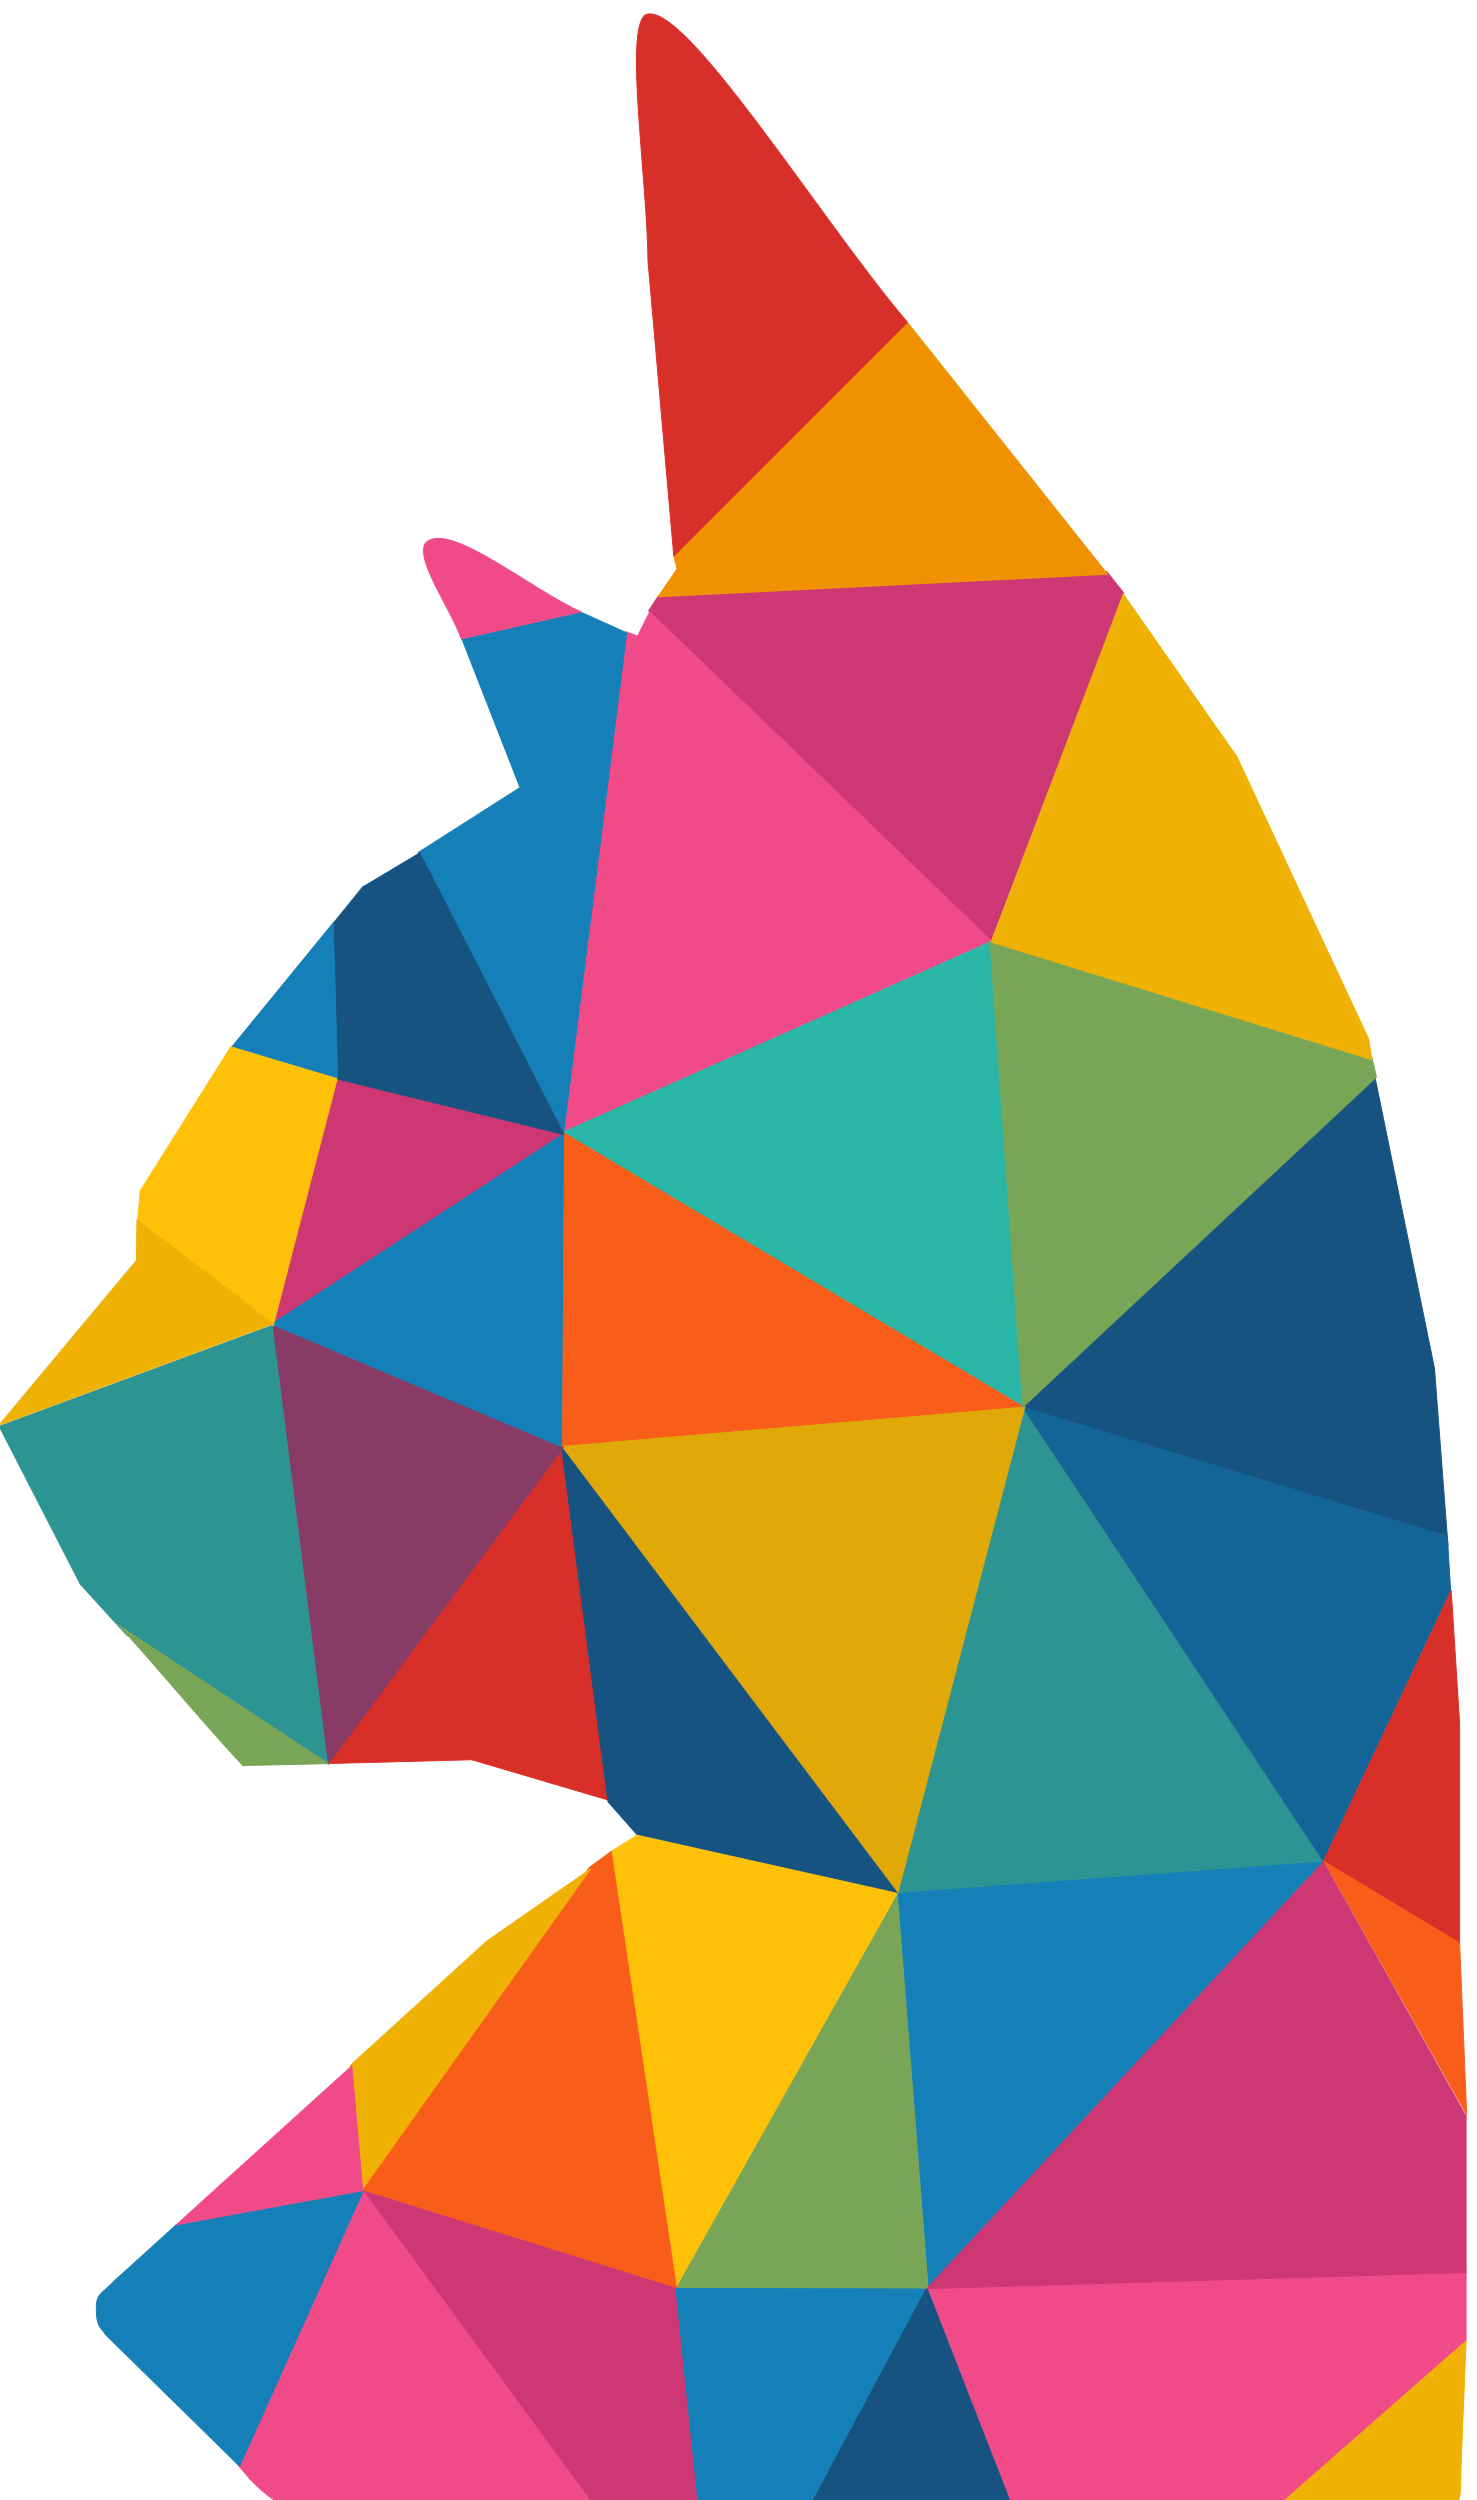
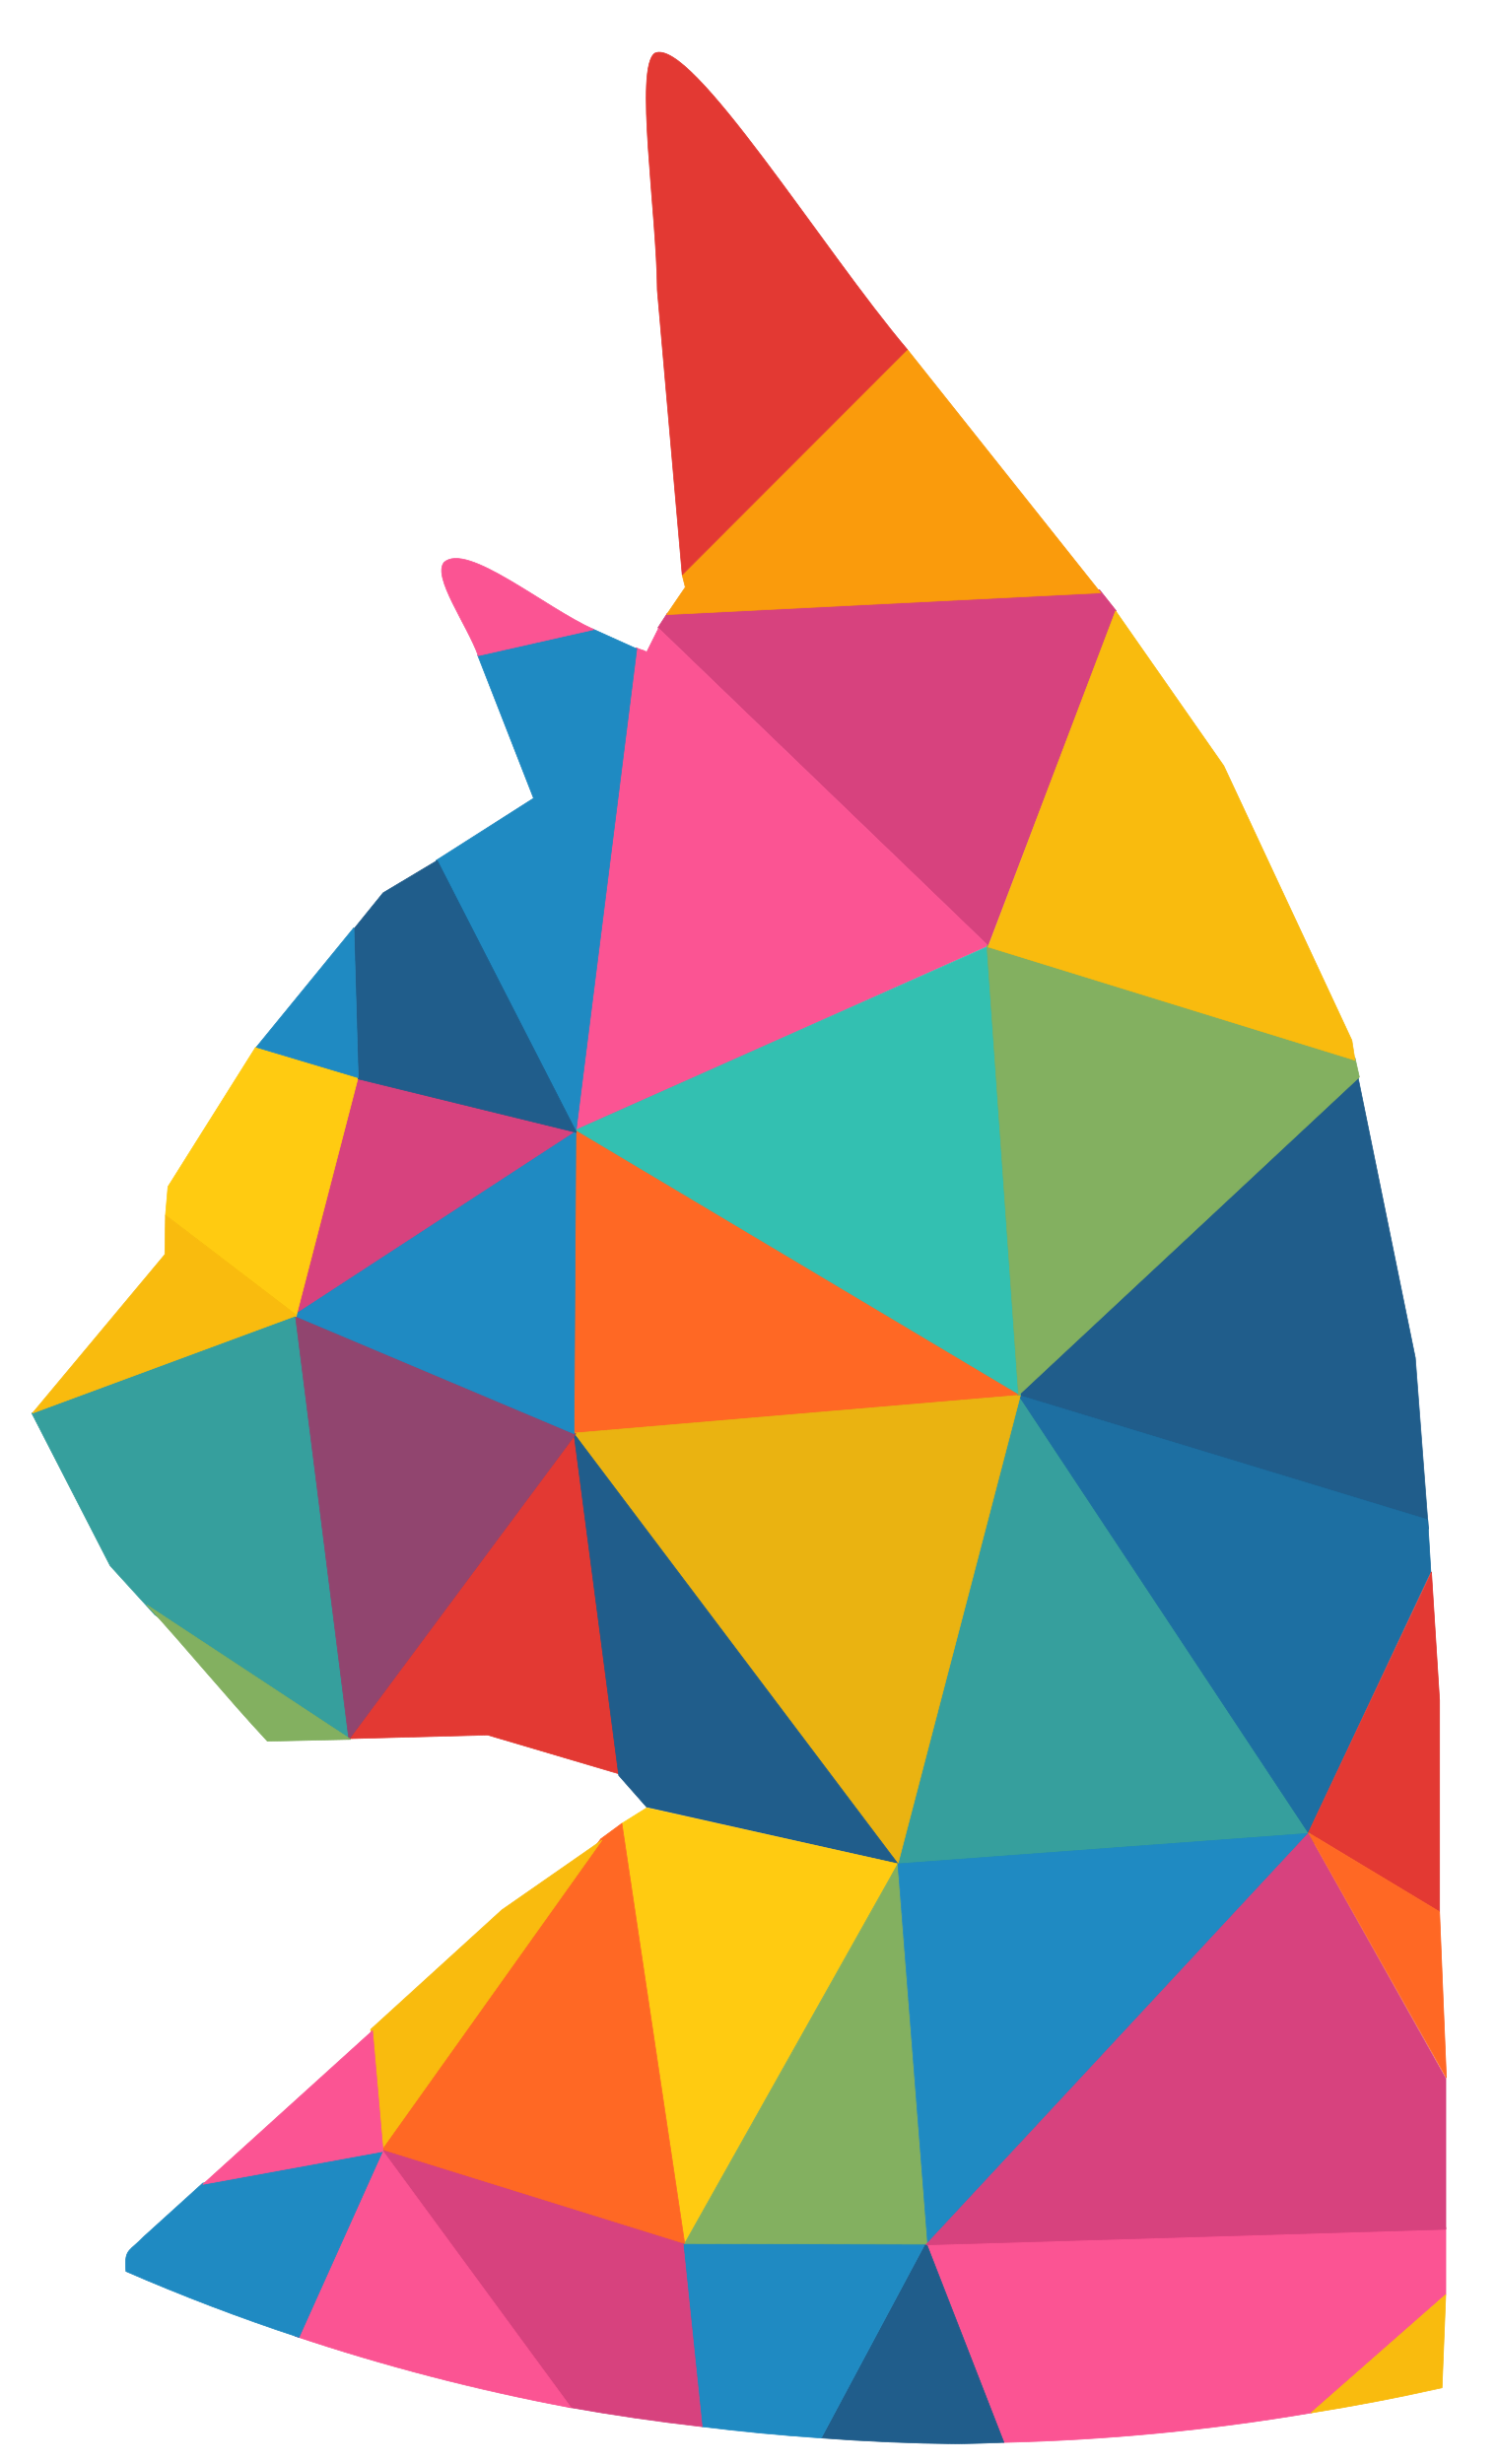
- <svg xmlns="http://www.w3.org/2000/svg" x="0" y="0" width="202" height="342" version="1.1" style="display: block;margin-left: auto;margin-right: auto;">
-   <g>
-     <g>
-       <path d="M155.78 81.112 153.397 78.111 92.056 81.465 90.732 83.495 137.599 128.596 155.78 81.112Z" fill="#CD3874" fill-rule="evenodd" transform="matrix(1 0 -0 1.00092 -2 0)" />
-       <path d="M155.78 81.112 153.397 78.111 92.056 81.465 90.732 83.495 137.599 128.596" stroke="#CD3874" stroke-width="0.134" stroke-linejoin="round" fill="none" transform="matrix(1 0 -0 1.00092 -2 0)" />
-       <path d="M90.82 83.583 137.599 128.596 79.082 154.81 87.643 86.319C88.261 86.672 88.526 86.584 89.144 86.937L90.82 83.583Z" fill="#F14A89" fill-rule="evenodd" transform="matrix(1 0 -0 1.00092 -2 0)" />
-       <path d="M90.82 83.583 137.599 128.596 79.082 154.81 87.643 86.319C88.261 86.672 88.526 86.584 89.144 86.937" stroke="#F14A89" stroke-width="0.134" stroke-linejoin="round" fill="none" transform="matrix(1 0 -0 1.00092 -2 0)" />
-       <path d="M79.523 196.733 85.966 246.248 66.549 240.511 46.425 241.04 79.523 196.733Z" fill="#D92F29" fill-rule="evenodd" transform="matrix(1 0 -0 1.00092 -2 0)" />
-       <path d="M79.523 196.733 85.966 246.248 66.549 240.511 46.425 241.04 79.523 196.733Z" stroke="#D92F29" stroke-width="0.134" stroke-linejoin="round" fill="none" transform="matrix(1 0 -0 1.00092 -2 0)" />
-       <path d="M78.817 154.457 142.365 192.32 78.817 197.793 78.817 154.457Z" fill="#F85E1A" fill-rule="evenodd" transform="matrix(1 0 -0 1.00092 -2 0)" />
-       <path d="M78.817 154.457 142.365 192.32 78.817 197.793" stroke="#F85E1A" stroke-width="0.134" stroke-linejoin="round" fill="none" transform="matrix(1 0 -0 1.00092 -2 0)" />
-       <path d="M200.087 211.297 140.776 193.291 190.114 147.307 198.234 187.025 200.087 211.297Z" fill="#165381" fill-rule="evenodd" transform="matrix(1 0 -0 1.00092 -2 0)" />
-       <path d="M200.087 211.297 140.776 193.291 190.114 147.307 198.234 187.025 200.087 211.297Z" stroke="#165381" stroke-width="0.134" stroke-linejoin="round" fill="none" transform="matrix(1 0 -0 1.00092 -2 0)" />
-       <path d="M142.012 192.232 184.73 255.868 123.3 260.546 142.012 192.232Z" fill="#2C9593" fill-rule="evenodd" transform="matrix(1 0 -0 1.00092 -2 0)" />
-       <path d="M142.012 192.232 184.73 255.868 123.3 260.546" stroke="#2C9593" stroke-width="0.134" stroke-linejoin="round" fill="none" transform="matrix(1 0 -0 1.00092 -2 0)" />
-       <path d="M128.773 312.443 140.247 342.099 177.404 342.011 202.559 319.857 202.559 310.325 128.773 312.443Z" fill="#F14A89" fill-rule="evenodd" transform="matrix(1 0 -0 1.00092 -2 0)" />
-       <path d="M128.773 312.443 140.247 342.099 177.404 342.011 202.559 319.857 202.559 310.325" stroke="#F14A89" stroke-width="0.134" stroke-linejoin="round" fill="none" transform="matrix(1 0 -0 1.00092 -2 0)" />
-       <path d="M202.559 319.857 201.853 337.51C201.853 339.187 201.853 341.481 201.411 342.011 200.705 342.629 198.499 342.276 197.087 342.452L177.404 341.923 202.559 319.857Z" fill="#EFB104" fill-rule="evenodd" transform="matrix(1 0 -0 1.00092 -2 0)" />
-       <path d="M202.559 319.857 201.853 337.51C201.853 339.187 201.853 341.481 201.411 342.011 200.705 342.629 198.499 342.276 197.087 342.452L177.404 341.923" stroke="#EFB104" stroke-width="0.134" stroke-linejoin="round" fill="none" transform="matrix(1 0 -0 1.00092 -2 0)" />
-       <path d="M140.335 342.099 112.797 342.276 128.773 312.443 140.335 342.099Z" fill="#165381" fill-rule="evenodd" transform="matrix(1 0 -0 1.00092 -2 0)" />
-       <path d="M140.335 342.099 112.797 342.276 128.773 312.443" stroke="#165381" stroke-width="0.134" stroke-linejoin="round" fill="none" transform="matrix(1 0 -0 1.00092 -2 0)" />
-       <path d="M97.352 342.011 112.797 342.276 128.773 312.443 94.263 312.355C95.234 322.152 96.293 332.126 97.352 342.011Z" fill="#1580B8" fill-rule="evenodd" transform="matrix(1 0 -0 1.00092 -2 0)" />
-       <path d="M97.352 342.011 112.797 342.276 128.773 312.443 94.263 312.355C95.234 322.152 96.293 332.126 97.352 342.011Z" stroke="#1580B8" stroke-width="0.134" stroke-linejoin="round" fill="none" transform="matrix(1 0 -0 1.00092 -2 0)" />
-       <path d="M97.352 341.923 82.7 342.099 51.103 298.94 94.263 312.267 97.352 341.923Z" fill="#CD3874" fill-rule="evenodd" transform="matrix(1 0 -0 1.00092 -2 0)" />
-       <path d="M97.352 341.923 82.7 342.099 51.103 298.94 94.263 312.267 97.352 341.923Z" stroke="#CD3874" stroke-width="0.134" stroke-linejoin="round" fill="none" transform="matrix(1 0 -0 1.00092 -2 0)" />
-       <path d="M82.965 342.099 47.749 341.923C45.013 341.834 40.6 342.011 39.629 341.746 38.57 341.128 37.334 339.981 36.275 338.922L34.334 336.627 51.28 298.94 82.965 342.099Z" fill="#F14A89" fill-rule="evenodd" transform="matrix(1 0 -0 1.00092 -2 0)" />
-       <path d="M82.965 342.099 47.749 341.923C45.013 341.834 40.6 342.011 39.629 341.746 38.57 341.128 37.334 339.981 36.275 338.922L34.334 336.627 51.28 298.94 82.965 342.099Z" stroke="#F14A89" stroke-width="0.134" stroke-linejoin="round" fill="none" transform="matrix(1 0 -0 1.00092 -2 0)" />
-       <path d="M34.775 337.068 16.505 319.151C15.799 318.092 15.181 318.004 15.181 315.709 15.093 313.414 15.887 313.591 17.74 311.649L26.125 304.059 51.721 299.381 34.775 337.068Z" fill="#1580B8" fill-rule="evenodd" transform="matrix(1 0 -0 1.00092 -2 0)" />
-       <path d="M34.775 337.068 16.505 319.151C15.799 318.092 15.181 318.004 15.181 315.709 15.093 313.414 15.887 313.591 17.74 311.649L26.125 304.059 51.721 299.381 34.775 337.068Z" stroke="#1580B8" stroke-width="0.134" stroke-linejoin="round" fill="none" transform="matrix(1 0 -0 1.00092 -2 0)" />
-       <path d="M183.053 254.368 200.44 217.387 199.999 209.973 141.923 192.32 183.053 254.368Z" fill="#136598" fill-rule="evenodd" transform="matrix(1 0 -0 1.00092 -2 0)" />
-       <path d="M183.053 254.368 200.44 217.387 199.999 209.973 141.923 192.32 183.053 254.368Z" stroke="#136598" stroke-width="0.134" stroke-linejoin="round" fill="none" transform="matrix(1 0 -0 1.00092 -2 0)" />
-       <path d="M200.529 217.387 201.676 235.568 201.676 265.577 183.053 254.368 200.529 217.387Z" fill="#D92F29" fill-rule="evenodd" transform="matrix(1 0 -0 1.00092 -2 0)" />
-       <path d="M200.529 217.387 201.676 235.568 201.676 265.577 183.053 254.368 200.529 217.387Z" stroke="#D92F29" stroke-width="0.134" stroke-linejoin="round" fill="none" transform="matrix(1 0 -0 1.00092 -2 0)" />
-       <path d="M78.729 197.704 142.188 192.32 124.801 258.781 78.729 197.704Z" fill="#E0A907" fill-rule="evenodd" transform="matrix(1 0 -0 1.00092 -2 0)" />
-       <path d="M78.729 197.704 142.188 192.32 124.801 258.781" stroke="#E0A907" stroke-width="0.134" stroke-linejoin="round" fill="none" transform="matrix(1 0 -0 1.00092 -2 0)" />
-       <path d="M85.172 246.248 89.144 250.749 124.801 258.781 78.817 197.793 85.172 246.248Z" fill="#165381" fill-rule="evenodd" transform="matrix(1 0 -0 1.00092 -2 0)" />
-       <path d="M85.172 246.248 89.144 250.749 124.801 258.781 78.817 197.793 85.172 246.248Z" stroke="#165381" stroke-width="0.134" stroke-linejoin="round" fill="none" transform="matrix(1 0 -0 1.00092 -2 0)" />
-       <path d="M89.144 250.837 85.613 253.044 94.527 312.62 124.801 258.781 89.144 250.837Z" fill="#FFC107" fill-rule="evenodd" transform="matrix(1 0 -0 1.00092 -2 0)" />
-       <path d="M89.144 250.837 85.613 253.044 94.527 312.62 124.801 258.781 89.144 250.837Z" stroke="#FFC107" stroke-width="0.134" stroke-linejoin="round" fill="none" transform="matrix(1 0 -0 1.00092 -2 0)" />
-       <path d="M124.801 258.781 129.037 312.708 94.527 312.62 124.801 258.781Z" fill="#79A656" fill-rule="evenodd" transform="matrix(1 0 -0 1.00092 -2 0)" />
-       <path d="M124.801 258.781 129.037 312.708 94.527 312.62" stroke="#79A656" stroke-width="0.134" stroke-linejoin="round" fill="none" transform="matrix(1 0 -0 1.00092 -2 0)" />
-       <path d="M124.801 258.781 183.318 254.456 129.037 312.797 124.801 258.781Z" fill="#1580B8" fill-rule="evenodd" transform="matrix(1 0 -0 1.00092 -2 0)" />
-       <path d="M124.801 258.781 183.318 254.456 129.037 312.797" stroke="#1580B8" stroke-width="0.134" stroke-linejoin="round" fill="none" transform="matrix(1 0 -0 1.00092 -2 0)" />
-       <path d="M183.053 254.456 202.559 289.231 202.559 310.59 128.773 312.797 183.053 254.456Z" fill="#CD3874" fill-rule="evenodd" transform="matrix(1 0 -0 1.00092 -2 0)" />
-       <path d="M183.053 254.456 202.559 289.231 202.559 310.59 128.773 312.797 183.053 254.456Z" stroke="#CD3874" stroke-width="0.134" stroke-linejoin="round" fill="none" transform="matrix(1 0 -0 1.00092 -2 0)" />
-       <path d="M202.647 289.143 201.676 265.577 183.053 254.368 202.647 289.143Z" fill="#F85E1A" fill-rule="evenodd" transform="matrix(1 0 -0 1.00092 -2 0)" />
-       <path d="M202.647 289.143 201.676 265.577 183.053 254.368" stroke="#F85E1A" stroke-width="0.134" stroke-linejoin="round" fill="none" transform="matrix(1 0 -0 1.00092 -2 0)" />
-       <path d="M85.613 253.044 94.527 312.62 51.368 299.204 82.612 255.25 85.613 253.044Z" fill="#F85E1A" fill-rule="evenodd" transform="matrix(1 0 -0 1.00092 -2 0)" />
-       <path d="M85.613 253.044 94.527 312.62 51.368 299.204 82.612 255.25 85.613 253.044Z" stroke="#F85E1A" stroke-width="0.134" stroke-linejoin="round" fill="none" transform="matrix(1 0 -0 1.00092 -2 0)" />
-       <path d="M82.789 255.427 68.579 265.312 49.956 282.258 51.456 299.381 82.789 255.427Z" fill="#EFB104" fill-rule="evenodd" transform="matrix(1 0 -0 1.00092 -2 0)" />
-       <path d="M82.789 255.427 68.579 265.312 49.956 282.258 51.456 299.381 82.789 255.427Z" stroke="#EFB104" stroke-width="0.134" stroke-linejoin="round" fill="none" transform="matrix(1 0 -0 1.00092 -2 0)" />
-       <path d="M1.853 194.88 12.974 216.504 19.329 223.477 46.955 241.129 39.364 181.023 1.853 194.88Z" fill="#2C9593" fill-rule="evenodd" transform="matrix(1 0 -0 1.00092 -2 0)" />
-       <path d="M1.853 194.88 12.974 216.504 19.329 223.477 46.955 241.129 39.364 181.023" stroke="#2C9593" stroke-width="0.134" stroke-linejoin="round" fill="none" transform="matrix(1 0 -0 1.00092 -2 0)" />
-       <path d="M26.037 304.147 50.132 282.347 51.633 299.469 26.037 304.147Z" fill="#F14A89" fill-rule="evenodd" transform="matrix(1 0 -0 1.00092 -2 0)" />
-       <path d="M26.037 304.147 50.132 282.347 51.633 299.469" stroke="#F14A89" stroke-width="0.134" stroke-linejoin="round" fill="none" transform="matrix(1 0 -0 1.00092 -2 0)" />
-       <path d="M39.276 181.023 79.082 197.793 46.867 241.129 39.276 181.023Z" fill="#873B65" fill-rule="evenodd" transform="matrix(1 0 -0 1.00092 -2 0)" />
-       <path d="M39.276 181.023 79.082 197.793 46.867 241.129" stroke="#873B65" stroke-width="0.134" stroke-linejoin="round" fill="none" transform="matrix(1 0 -0 1.00092 -2 0)" />
-       <path d="M79.082 154.721 137.599 128.684 142.188 192.32 79.082 154.721Z" fill="#29B6A7" fill-rule="evenodd" transform="matrix(1 0 -0 1.00092 -2 0)" />
-       <path d="M79.082 154.721 137.599 128.684 142.188 192.32" stroke="#29B6A7" stroke-width="0.134" stroke-linejoin="round" fill="none" transform="matrix(1 0 -0 1.00092 -2 0)" />
-       <path d="M141.923 192.32 190.29 147.219 189.673 144.483 137.422 128.508C138.923 149.779 140.423 171.05 141.923 192.32Z" fill="#79A656" fill-rule="evenodd" transform="matrix(1 0 -0 1.00092 -2 0)" />
-       <path d="M141.923 192.32 190.29 147.219 189.673 144.483 137.422 128.508C138.923 149.779 140.423 171.05 141.923 192.32Z" stroke="#79A656" stroke-width="0.134" stroke-linejoin="round" fill="none" transform="matrix(1 0 -0 1.00092 -2 0)" />
-       <path d="M38.835 180.935 79.082 154.721 78.817 197.793 38.835 180.935Z" fill="#1580B8" fill-rule="evenodd" transform="matrix(1 0 -0 1.00092 -2 0)" />
-       <path d="M38.835 180.935 79.082 154.721 78.817 197.793" stroke="#1580B8" stroke-width="0.134" stroke-linejoin="round" fill="none" transform="matrix(1 0 -0 1.00092 -2 0)" />
-       <path d="M47.573 147.131 38.835 181.023 79.082 154.81 47.573 147.131Z" fill="#CD3874" fill-rule="evenodd" transform="matrix(1 0 -0 1.00092 -2 0)" />
-       <path d="M47.573 147.131 38.835 181.023 79.082 154.81" stroke="#CD3874" stroke-width="0.134" stroke-linejoin="round" fill="none" transform="matrix(1 0 -0 1.00092 -2 0)" />
-       <path d="M33.627 142.983 21.183 162.753 20.83 166.813 39.364 181.2 48.19 147.219 33.627 142.983Z" fill="#FFC107" fill-rule="evenodd" transform="matrix(1 0 -0 1.00092 -2 0)" />
-       <path d="M33.627 142.983 21.183 162.753 20.83 166.813 39.364 181.2 48.19 147.219" stroke="#FFC107" stroke-width="0.134" stroke-linejoin="round" fill="none" transform="matrix(1 0 -0 1.00092 -2 0)" />
-       <path d="M20.741 166.725 39.364 180.935 1.853 194.792 20.653 172.285 20.741 166.725Z" fill="#EFB104" fill-rule="evenodd" transform="matrix(1 0 -0 1.00092 -2 0)" />
-       <path d="M20.741 166.725 39.364 180.935 1.853 194.792 20.653 172.285 20.741 166.725Z" stroke="#EFB104" stroke-width="0.134" stroke-linejoin="round" fill="none" transform="matrix(1 0 -0 1.00092 -2 0)" />
-       <path d="M155.692 81.112 137.599 128.773 189.673 144.836 189.231 142.012 171.05 103.089 155.692 81.112Z" fill="#EFB104" fill-rule="evenodd" transform="matrix(1 0 -0 1.00092 -2 0)" />
-       <path d="M155.692 81.112 137.599 128.773 189.673 144.836 189.231 142.012 171.05 103.089" stroke="#EFB104" stroke-width="0.134" stroke-linejoin="round" fill="none" transform="matrix(1 0 -0 1.00092 -2 0)" />
-       <path d="M65.136 87.378 81.465 83.671 87.731 86.496 79.082 155.074 59.223 116.504 73.08 107.678 65.136 87.378Z" fill="#1580B8" fill-rule="evenodd" transform="matrix(1 0 -0 1.00092 -2 0)" />
-       <path d="M65.136 87.378 81.465 83.671 87.731 86.496 79.082 155.074 59.223 116.504 73.08 107.678" stroke="#1580B8" stroke-width="0.134" stroke-linejoin="round" fill="none" transform="matrix(1 0 -0 1.00092 -2 0)" />
-       <path d="M65.136 87.378C63.548 82.965 58.605 76.257 60.282 74.139 63.548 71.227 74.492 80.494 81.553 83.671L65.136 87.378Z" fill="#F14A89" fill-rule="evenodd" transform="matrix(1 0 -0 1.00092 -2 0)" />
-       <path d="M65.136 87.378C63.548 82.965 58.605 76.257 60.282 74.139 63.548 71.227 74.492 80.494 81.553 83.671" stroke="#F14A89" stroke-width="0.134" stroke-linejoin="round" fill="none" transform="matrix(1 0 -0 1.00092 -2 0)" />
-       <path d="M59.4 116.504 79.17 155.074 48.19 147.484 47.573 126.213 51.721 121.094 59.4 116.504Z" fill="#165381" fill-rule="evenodd" transform="matrix(1 0 -0 1.00092 -2 0)" />
-       <path d="M59.4 116.504 79.17 155.074 48.19 147.484 47.573 126.213 51.721 121.094" stroke="#165381" stroke-width="0.134" stroke-linejoin="round" fill="none" transform="matrix(1 0 -0 1.00092 -2 0)" />
-       <path d="M33.716 142.983 48.19 147.307 47.573 126.037 33.716 142.983Z" fill="#1580B8" fill-rule="evenodd" transform="matrix(1 0 -0 1.00092 -2 0)" />
-       <path d="M33.716 142.983 48.19 147.307 47.573 126.037" stroke="#1580B8" stroke-width="0.134" stroke-linejoin="round" fill="none" transform="matrix(1 0 -0 1.00092 -2 0)" />
-       <path d="M91.968 81.641 94.616 77.758 94.174 75.993 126.125 44.042 153.574 78.552 91.968 81.641Z" fill="#F09102" fill-rule="evenodd" transform="matrix(1 0 -0 1.00092 -2 0)" />
-       <path d="M91.968 81.641 94.616 77.758 94.174 75.993 126.125 44.042 153.574 78.552" stroke="#F09102" stroke-width="0.134" stroke-linejoin="round" fill="none" transform="matrix(1 0 -0 1.00092 -2 0)" />
-       <path d="M94.174 75.993 90.644 35.657C90.556 24.448 87.378 4.06 90.291 2.03 95.41-0.353 114.21 30.009 126.125 44.042L94.174 75.993Z" fill="#D92F29" fill-rule="evenodd" transform="matrix(1 0 -0 1.00092 -2 0)" />
-       <path d="M94.174 75.993 90.644 35.657C90.556 24.448 87.378 4.06 90.291 2.03 95.41-0.353 114.21 30.009 126.125 44.042L94.174 75.993Z" stroke="#D92F29" stroke-width="0.134" stroke-linejoin="round" fill="none" transform="matrix(1 0 -0 1.00092 -2 0)" />
-       <path d="M47.043 241.04 35.216 241.305C29.214 234.862 24.007 228.419 18.093 221.976L47.043 241.04Z" fill="#79A656" fill-rule="evenodd" transform="matrix(1 0 -0 1.00092 -2 0)" />
-       <path d="M47.043 241.04 35.216 241.305C29.214 234.862 24.007 228.419 18.093 221.976" stroke="#79A656" stroke-width="0.134" stroke-linejoin="round" fill="none" transform="matrix(1 0 -0 1.00092 -2 0)" />
-     </g>
+ <svg xmlns="http://www.w3.org/2000/svg" id="svg983" style="display:block" version="1.1" height="349.716" width="212.594" y="0" x="0">
+   <defs id="defs987">
+     <filter id="filter5654" style="color-interpolation-filters:sRGB">
+       <feColorMatrix id="feColorMatrix5652" values="1 0 0 0.04 -0 0 1 0 0.04 -0 0 0 1 0.04 -0 0 0 0 1 0" />
+     </filter>
+   </defs>
+   <g id="g5738">
+     <path d="m 158.437,86.703 -2.383,-3.004 -61.341,3.357 -1.324,2.032 46.867,45.143 z" id="path815" style="display:block;fill:#cd3874;fill-rule:evenodd;stroke:#cd3874;stroke-width:0.1;stroke-linejoin:miter;stroke-miterlimit:1;stroke-dasharray:none;stroke-opacity:1;paint-order:normal;filter:url(#filter5654)" />
+     <path d="m 93.477,89.177 46.779,45.054 -58.517,26.238 8.561,-68.554 c 0.618,0.353 0.883,0.265 1.5,0.618 z" id="path819" style="display:block;fill:#f14a89;fill-rule:evenodd;stroke:#f14a89;stroke-width:0.1;stroke-linejoin:miter;stroke-miterlimit:1;stroke-dasharray:none;stroke-opacity:1;paint-order:normal;filter:url(#filter5654)" />
+     <path d="m 82.18,202.431 6.443,49.561 -19.417,-5.742 -20.123,0.529 z" id="path823" style="display:block;fill:#d92f29;fill-rule:evenodd;stroke:#d92f29;stroke-width:0.1;stroke-linejoin:miter;stroke-miterlimit:1;stroke-dasharray:none;stroke-opacity:1;paint-order:normal;filter:url(#filter5654)" />
+     <path d="m 81.474,160.116 63.548,37.898 -63.548,5.478 z" id="path827" style="display:block;fill:#f85e1a;fill-rule:evenodd;stroke:#f85e1a;stroke-width:0.1;stroke-linejoin:miter;stroke-miterlimit:1;stroke-dasharray:none;stroke-opacity:1;paint-order:normal;filter:url(#filter5654)" />
+     <path d="m 202.744,217.009 -59.311,-18.023 49.338,-46.026 8.12,39.755 z" id="path831" style="display:block;fill:#165381;fill-rule:evenodd;stroke:#165381;stroke-width:0.1;stroke-linejoin:miter;stroke-miterlimit:1;stroke-dasharray:none;stroke-opacity:1;paint-order:normal;filter:url(#filter5654)" />
+     <path d="m 144.669,197.926 42.718,63.695 -61.43,4.682 z" id="path835" style="display:block;fill:#2c9593;fill-rule:evenodd;stroke:#fa0000;stroke-width:0.1;stroke-linejoin:miter;stroke-miterlimit:1;stroke-dasharray:none;stroke-opacity:1;paint-order:normal;filter:url(#filter5654)" />
+     <path style="display:block;fill:#f14a89;fill-rule:evenodd;stroke:#f14a89;stroke-width:0.1;stroke-linejoin:miter;stroke-miterlimit:1;stroke-dasharray:none;stroke-opacity:1;paint-order:normal;filter:url(#filter5654)" d="m 205.215,316.128 -73.785,2.119 10.982,28.41 a 260.011,222.375 0 0 0 43.768,-4.209 l 19.035,-16.781 z" id="path839" />
+     <path style="display:block;fill:#efb104;fill-rule:evenodd;stroke:#efb104;stroke-width:0.1;stroke-linejoin:miter;stroke-miterlimit:1;stroke-dasharray:none;stroke-opacity:1;paint-order:normal;filter:url(#filter5654)" d="m 205.215,325.667 -19.133,16.799 a 260.011,222.375 0 0 0 18.605,-3.572 z" id="path843" />
+     <path style="display:block;fill:#165381;fill-rule:evenodd;stroke:#165381;stroke-width:0.1;stroke-linejoin:miter;stroke-miterlimit:1;stroke-dasharray:none;stroke-opacity:1;paint-order:normal;filter:url(#filter5654)" d="m 131.43,318.248 -14.863,27.781 a 260.011,222.375 0 0 0 19.316,0.826 260.011,222.375 0 0 0 6.611,-0.199 z" id="path847" />
+     <path style="display:block;fill:#1580b8;fill-rule:evenodd;stroke:#1580b8;stroke-width:0.1;stroke-linejoin:miter;stroke-miterlimit:1;stroke-dasharray:none;stroke-opacity:1;paint-order:normal;filter:url(#filter5654)" d="m 96.92,318.16 c 0.859,8.677 1.788,17.488 2.725,26.258 a 260.011,222.375 0 0 0 16.922,1.611 l 14.863,-27.781 z" id="path851" />
+     <path style="display:block;fill:#cd3874;fill-rule:evenodd;stroke:#cd3874;stroke-width:0.1;stroke-linejoin:miter;stroke-miterlimit:1;stroke-dasharray:none;stroke-opacity:1;paint-order:normal;filter:url(#filter5654)" d="m 53.76,304.732 27.018,36.938 a 260.011,222.375 0 0 0 18.883,2.75 l -2.74,-26.348 z" id="path855" />
+     <path style="display:block;fill:#f14a89;fill-rule:evenodd;stroke:#f14a89;stroke-width:0.1;stroke-linejoin:miter;stroke-miterlimit:1;stroke-dasharray:none;stroke-opacity:1;paint-order:normal;filter:url(#filter5654)" d="m 53.935,304.732 -12.055,26.834 a 260.011,222.375 0 0 0 39.195,10.17 z" id="path859" />
+     <path style="display:block;fill:#1580b8;fill-rule:evenodd;stroke:#1580b8;stroke-width:0.1;stroke-linejoin:miter;stroke-miterlimit:1;stroke-dasharray:none;stroke-opacity:1;paint-order:normal;filter:url(#filter5654)" d="m 54.377,305.173 -25.596,4.682 -8.385,7.598 c -1.853,1.944 -2.647,1.767 -2.559,4.064 0,0.335 0.016,0.612 0.041,0.863 a 260.011,222.375 0 0 0 24.564,9.361 z" id="path863" />
+     <path d="m 185.71,260.119 17.387,-37.015 -0.441,-7.421 -58.076,-17.669 z" id="path867" style="display:block;fill:#136598;fill-rule:evenodd;stroke:#136598;stroke-width:0.1;stroke-linejoin:miter;stroke-miterlimit:1;stroke-dasharray:none;stroke-opacity:1;paint-order:normal;filter:url(#filter5654)" />
+     <path d="m 203.186,223.104 1.147,18.198 v 30.037 l -18.623,-11.219 z" id="path871" style="display:block;fill:#d92f29;fill-rule:evenodd;stroke:#d92f29;stroke-width:0.1;stroke-linejoin:miter;stroke-miterlimit:1;stroke-dasharray:none;stroke-opacity:1;paint-order:normal;filter:url(#filter5654)" />
+     <path d="m 81.385,203.403 63.459,-5.389 -17.387,66.522 z" id="path875" style="display:block;fill:#e0a907;fill-rule:evenodd;stroke:#e0a907;stroke-width:0.1;stroke-linejoin:miter;stroke-miterlimit:1;stroke-dasharray:none;stroke-opacity:1;paint-order:normal;filter:url(#filter5654)" />
+     <path d="m 87.828,251.992 3.972,4.505 35.657,8.039 -45.984,-61.044 z" id="path879" style="display:block;fill:#165381;fill-rule:evenodd;stroke:#165381;stroke-width:0.1;stroke-linejoin:miter;stroke-miterlimit:1;stroke-dasharray:none;stroke-opacity:1;paint-order:normal;filter:url(#filter5654)" />
+     <path d="m 91.8,256.585 -3.53,2.209 8.914,59.631 30.274,-53.889 z" id="path883" style="display:block;fill:#ffc107;fill-rule:evenodd;stroke:#ffc107;stroke-width:0.1;stroke-linejoin:miter;stroke-miterlimit:1;stroke-dasharray:none;stroke-opacity:1;paint-order:normal;filter:url(#filter5654)" />
+     <path d="m 127.458,264.536 4.236,53.977 -34.51,-0.088 z" id="path887" style="display:block;fill:#79a656;fill-rule:evenodd;stroke:#79a656;stroke-width:0.1;stroke-linejoin:miter;stroke-miterlimit:1;stroke-dasharray:none;stroke-opacity:1;paint-order:normal;filter:url(#filter5654)" />
+     <path d="m 127.458,264.536 58.517,-4.329 -54.281,58.395 z" id="path891" style="display:block;fill:#1580b8;fill-rule:evenodd;stroke:#1580b8;stroke-width:0.1;stroke-linejoin:miter;stroke-miterlimit:1;stroke-dasharray:none;stroke-opacity:1;paint-order:normal;filter:url(#filter5654)" />
+     <path d="m 185.71,260.207 19.506,34.807 v 21.379 l -73.786,2.209 z" id="path895" style="display:block;fill:#cd3874;fill-rule:evenodd;stroke:#cd3874;stroke-width:0.1;stroke-linejoin:miter;stroke-miterlimit:1;stroke-dasharray:none;stroke-opacity:1;paint-order:normal;filter:url(#filter5654)" />
+     <path d="m 205.304,294.926 -0.971,-23.588 -18.623,-11.219 z" id="path899" style="display:block;fill:#f85e1a;fill-rule:evenodd;stroke:#f85e1a;stroke-width:0.1;stroke-linejoin:miter;stroke-miterlimit:1;stroke-dasharray:none;stroke-opacity:1;paint-order:normal;filter:url(#filter5654)" />
+     <path d="m 88.27,258.794 8.914,59.631 -43.16,-13.428 31.244,-43.994 z" id="path903" style="display:block;fill:#f85e1a;fill-rule:evenodd;stroke:#f85e1a;stroke-width:0.1;stroke-linejoin:miter;stroke-miterlimit:1;stroke-dasharray:none;stroke-opacity:1;paint-order:normal;filter:url(#filter5654)" />
+     <path d="m 85.445,261.179 -14.21,9.894 -18.623,16.962 1.5,17.139 z" id="path907" style="display:block;fill:#efb104;fill-rule:evenodd;stroke:#efb104;stroke-width:0.1;stroke-linejoin:miter;stroke-miterlimit:1;stroke-dasharray:none;stroke-opacity:1;paint-order:normal;filter:url(#filter5654)" />
+     <path d="m 4.51,200.576 11.121,21.644 6.355,6.979 27.626,17.668 -7.59,-60.161 z" id="path911" style="display:block;fill:#2c9593;fill-rule:evenodd;stroke:#2c9593;stroke-width:0.1;stroke-linejoin:miter;stroke-miterlimit:1;stroke-dasharray:none;stroke-opacity:1;paint-order:normal;filter:url(#filter5654)" />
+     <path d="m 41.933,186.707 39.806,16.785 -32.215,43.376 z" id="path919" style="display:block;fill:#873b65;fill-rule:evenodd;stroke:#873b65;stroke-width:0.1;stroke-linejoin:miter;stroke-miterlimit:1;stroke-dasharray:none;stroke-opacity:1;paint-order:normal;filter:url(#filter5654)" />
+     <path d="m 81.738,160.38 58.517,-26.061 4.589,63.695 z" id="path923" style="display:block;fill:#29b6a7;fill-rule:evenodd;stroke:#29b6a7;stroke-width:0.1;stroke-linejoin:miter;stroke-miterlimit:1;stroke-dasharray:none;stroke-opacity:1;paint-order:normal;filter:url(#filter5654)" />
+     <path d="m 144.58,198.014 48.367,-45.142 -0.617,-2.739 -52.251,-15.99 c 1.501,21.291 3.001,42.581 4.501,63.871 z" id="path927" style="display:block;fill:#79a656;fill-rule:evenodd;stroke:#79a656;stroke-width:0.1;stroke-linejoin:miter;stroke-miterlimit:1;stroke-dasharray:none;stroke-opacity:1;paint-order:normal;filter:url(#filter5654)" />
+     <path d="m 41.491,186.619 40.247,-26.238 -0.265,43.112 z" id="path931" style="display:block;fill:#1580b8;fill-rule:evenodd;stroke:#1580b8;stroke-width:0.1;stroke-linejoin:miter;stroke-miterlimit:1;stroke-dasharray:none;stroke-opacity:1;paint-order:normal;filter:url(#filter5654)" />
+     <path d="m 50.229,152.783 -8.738,33.923 40.247,-26.237 z" id="path935" style="display:block;fill:#cd3874;fill-rule:evenodd;stroke:#cd3874;stroke-width:0.1;stroke-linejoin:miter;stroke-miterlimit:1;stroke-dasharray:none;stroke-opacity:1;paint-order:normal;filter:url(#filter5654)" />
+     <path d="m 36.284,148.632 -12.445,19.788 -0.353,4.064 18.535,14.4 8.826,-34.012 z" id="path939" style="display:block;fill:#ffc107;fill-rule:evenodd;stroke:#ffc107;stroke-width:0.1;stroke-linejoin:miter;stroke-miterlimit:1;stroke-dasharray:none;stroke-opacity:1;paint-order:normal;filter:url(#filter5654)" />
+     <path d="m 158.349,86.703 -18.093,47.705 52.074,16.078 -0.442,-2.827 -18.181,-38.959 z" id="path947" style="display:block;fill:#efb104;fill-rule:evenodd;stroke:#efb104;stroke-width:0.1;stroke-linejoin:miter;stroke-miterlimit:1;stroke-dasharray:none;stroke-opacity:1;paint-order:normal;filter:url(#filter5654)" />
+     <path d="m 67.793,92.976 16.328,-3.71 6.266,2.827 -8.65,68.641 -19.859,-38.605 13.857,-8.834 z" id="path951" style="display:block;fill:#1580b8;fill-rule:evenodd;stroke:#1580b8;stroke-width:0.1;stroke-linejoin:miter;stroke-miterlimit:1;stroke-dasharray:none;stroke-opacity:1;paint-order:normal;filter:url(#filter5654)" />
+     <path d="m 62.056,122.128 19.77,38.605 -30.98,-7.597 -0.618,-21.291 4.148,-5.124 z" id="path959" style="display:block;fill:#165381;fill-rule:evenodd;stroke:#165381;stroke-width:0.1;stroke-linejoin:miter;stroke-miterlimit:1;stroke-dasharray:none;stroke-opacity:1;paint-order:normal;filter:url(#filter5654)" />
+     <path d="m 36.372,148.632 14.475,4.328 -0.618,-21.29 z" id="path963" style="display:block;fill:#1580b8;fill-rule:evenodd;stroke:#1580b8;stroke-width:0.1;stroke-linejoin:miter;stroke-miterlimit:1;stroke-dasharray:none;stroke-opacity:1;paint-order:normal;filter:url(#filter5654)" />
+     <path d="m 94.624,87.234 2.648,-3.887 -0.441,-1.767 31.951,-31.98 27.449,34.542 z" id="path967" style="display:block;fill:#f09102;fill-rule:evenodd;stroke:#f09102;stroke-width:0.1;stroke-linejoin:miter;stroke-miterlimit:1;stroke-dasharray:none;stroke-opacity:1;paint-order:normal;filter:url(#filter5654)" />
+     <path d="m 96.831,81.58 -3.53,-40.372 c -0.088,-11.219 -3.266,-31.626 -0.353,-33.658 5.119,-2.385 23.919,28.004 35.834,42.051 z" id="path971" style="display:block;fill:#d92f29;fill-rule:evenodd;stroke:#d92f29;stroke-width:0.1;stroke-linejoin:miter;stroke-miterlimit:1;stroke-dasharray:none;stroke-opacity:1;paint-order:normal;filter:url(#filter5654)" />
+     <path d="m 28.782,310.032 24.095,-21.82 1.5,17.138 z" id="path915" style="display:block;fill:#f14a89;fill-rule:evenodd;stroke:#f14a89;stroke-width:0.1;stroke-linejoin:miter;stroke-miterlimit:1;stroke-dasharray:none;stroke-opacity:1;paint-order:normal;filter:url(#filter5654)" />
+     <path d="m 23.486,172.484 18.623,14.223 L 4.598,200.576 23.398,178.049 Z" id="path943" style="display:block;fill:#efb104;fill-rule:evenodd;stroke:#efb104;stroke-width:0.1;stroke-linejoin:miter;stroke-miterlimit:1;stroke-dasharray:none;stroke-opacity:1;paint-order:normal;filter:url(#filter5654)" />
+     <path d="m 67.881,93.064 c -1.589,-4.417 -6.531,-11.131 -4.854,-13.251 3.266,-2.915 14.21,6.361 21.271,9.541 z" id="path955" style="display:block;fill:#f14a89;fill-rule:evenodd;stroke:#f14a89;stroke-width:0.1;stroke-linejoin:miter;stroke-miterlimit:1;stroke-dasharray:none;stroke-opacity:1;paint-order:normal;filter:url(#filter5654)" />
+     <path d="m 49.788,246.867 -11.827,0.265 c -6.002,-6.449 -11.209,-12.898 -17.123,-19.347 z" id="path975" style="display:block;fill:#79a656;fill-rule:evenodd;stroke:#79a656;stroke-width:0.1;stroke-linejoin:miter;stroke-miterlimit:1;stroke-dasharray:none;stroke-opacity:1;paint-order:normal;filter:url(#filter5654)" />
  </g>
</svg>
